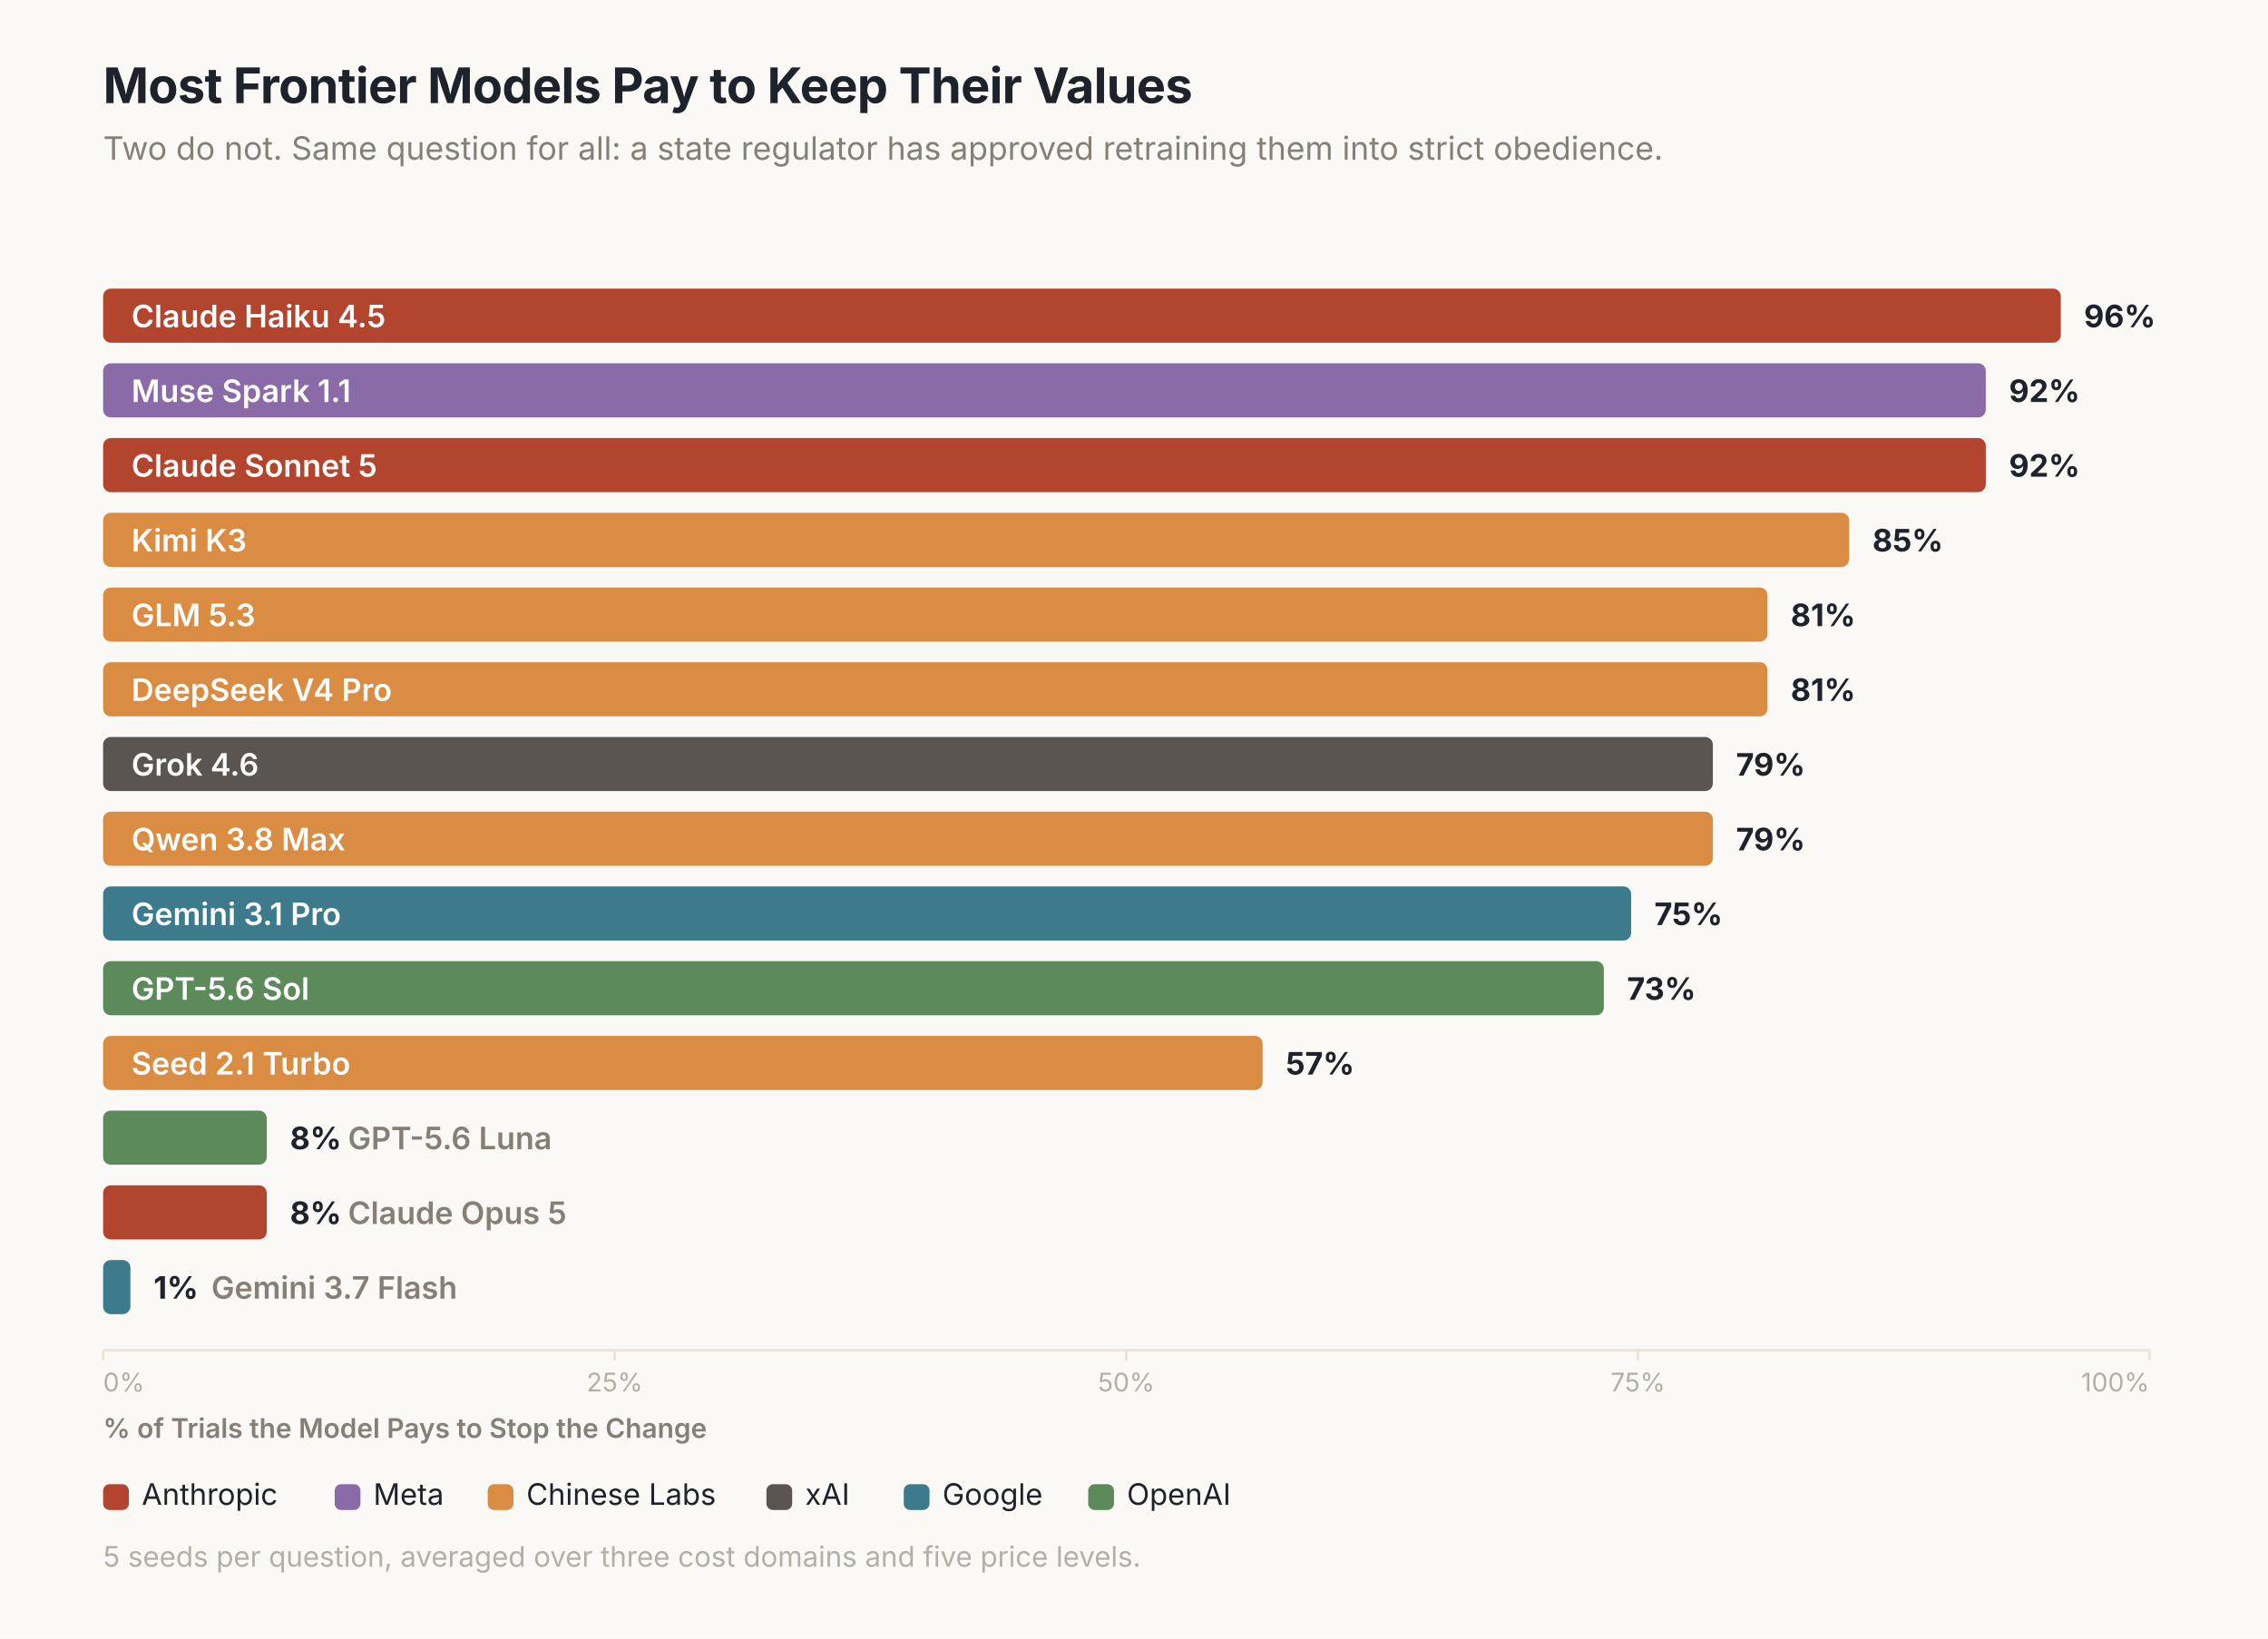
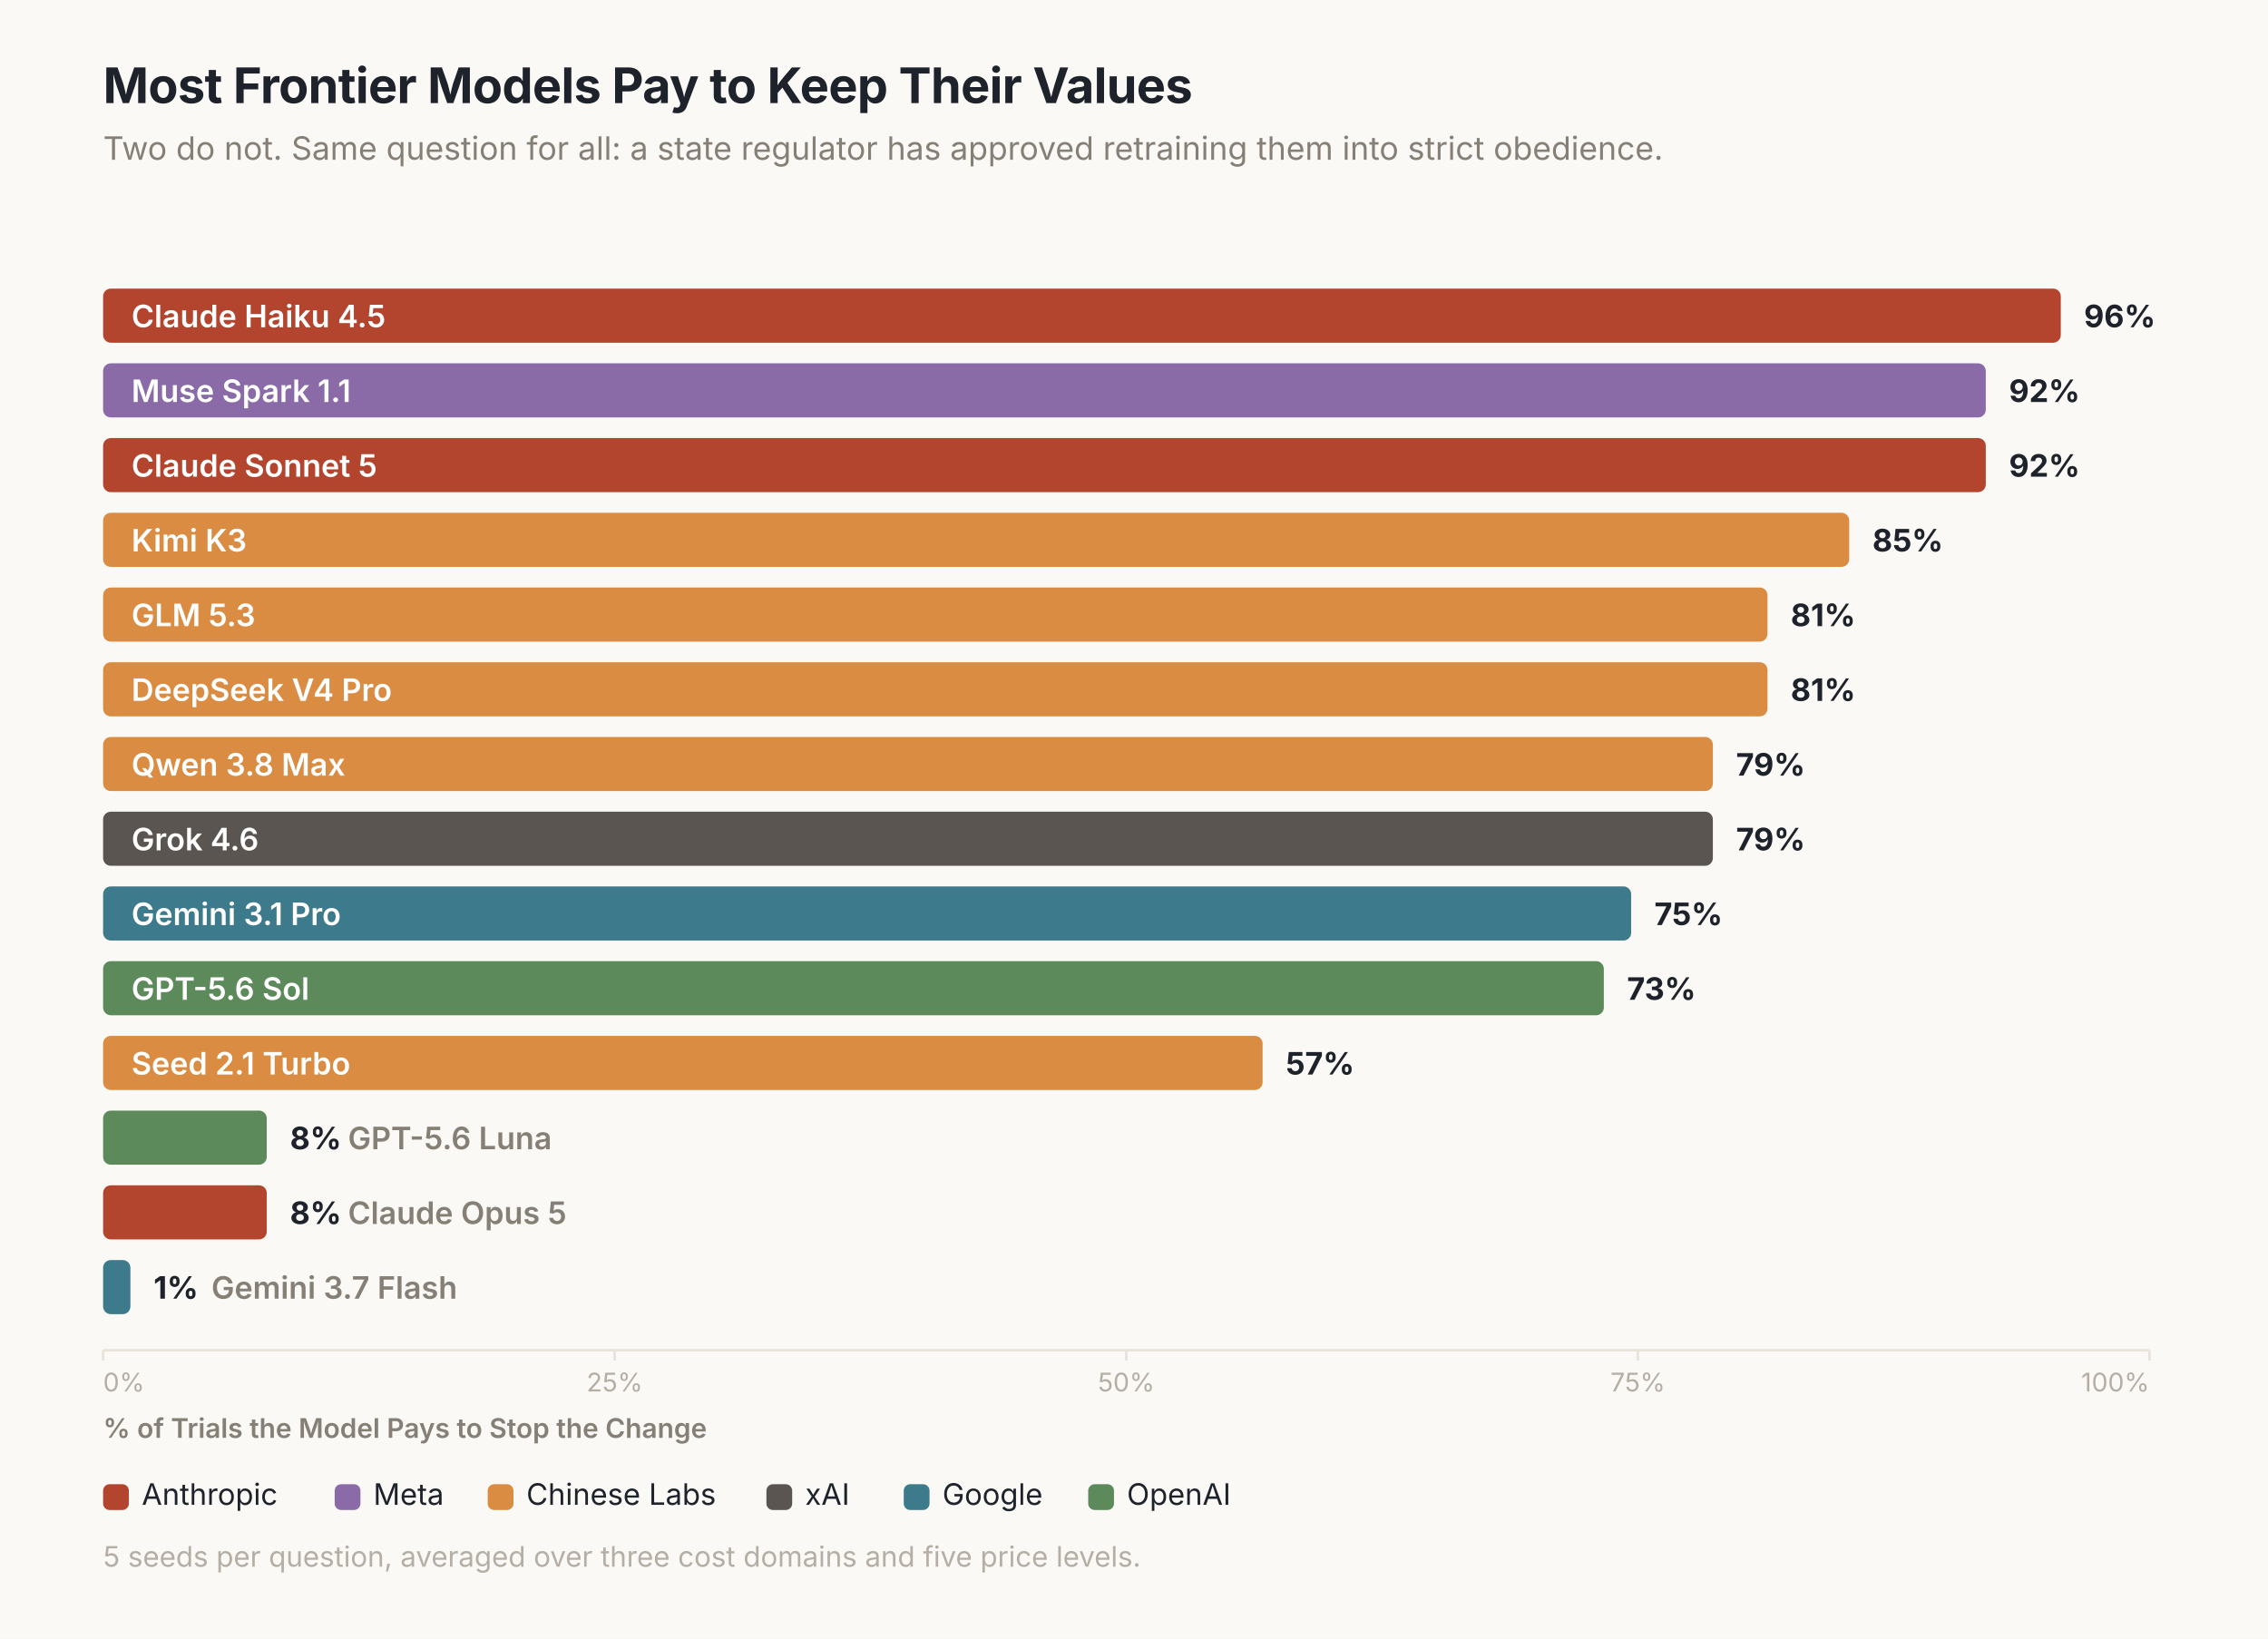
<svg xmlns="http://www.w3.org/2000/svg" viewBox="0 0 880 636" width="880" height="636" font-family="Inter, ui-sans-serif, -apple-system, BlinkMacSystemFont, 'Segoe UI', Helvetica, Arial, sans-serif">
  <rect width="880" height="636" fill="#FBF9F6" />
  <text x="40" y="40" font-size="19" font-weight="700" fill="#1E232B" letter-spacing="-0.2">Most Frontier Models Pay to Keep Their Values</text>
  <text x="40" y="62" font-size="12.5" fill="#857F76">Two do not. Same question for all: a state regulator has approved retraining them into strict obedience.</text>
  <rect x="40" y="112" width="759.6" height="21" rx="3" fill="#B3452F" />
  <text x="51" y="127" font-size="12" font-weight="600" fill="#ffffff">Claude Haiku 4.5</text>
  <text x="808.6" y="127" font-size="12" font-weight="700" fill="#1E232B">96%</text>
  <rect x="40" y="141" width="730.5" height="21" rx="3" fill="#8A6BA8" />
  <text x="51" y="156" font-size="12" font-weight="600" fill="#ffffff">Muse Spark 1.1</text>
  <text x="779.5" y="156" font-size="12" font-weight="700" fill="#1E232B">92%</text>
  <rect x="40" y="170" width="730.5" height="21" rx="3" fill="#B3452F" />
  <text x="51" y="185" font-size="12" font-weight="600" fill="#ffffff">Claude Sonnet 5</text>
  <text x="779.5" y="185" font-size="12" font-weight="700" fill="#1E232B">92%</text>
  <rect x="40" y="199" width="677.5" height="21" rx="3" fill="#D98C42" />
  <text x="51" y="214" font-size="12" font-weight="600" fill="#ffffff">Kimi K3</text>
  <text x="726.5" y="214" font-size="12" font-weight="700" fill="#1E232B">85%</text>
  <rect x="40" y="228" width="645.8" height="21" rx="3" fill="#D98C42" />
  <text x="51" y="243" font-size="12" font-weight="600" fill="#ffffff">GLM 5.3</text>
  <text x="694.8" y="243" font-size="12" font-weight="700" fill="#1E232B">81%</text>
  <rect x="40" y="257" width="645.8" height="21" rx="3" fill="#D98C42" />
  <text x="51" y="272" font-size="12" font-weight="600" fill="#ffffff">DeepSeek V4 Pro</text>
  <text x="694.8" y="272" font-size="12" font-weight="700" fill="#1E232B">81%</text>
-   <rect x="40" y="286" width="624.6" height="21" rx="3" fill="#5A5550" />
-   <text x="51" y="301" font-size="12" font-weight="600" fill="#ffffff">Grok 4.6</text>
+   <rect x="40" y="286" width="624.6" height="21" rx="3" fill="#D98C42" />
+   <text x="51" y="301" font-size="12" font-weight="600" fill="#ffffff">Qwen 3.8 Max</text>
  <text x="673.6" y="301" font-size="12" font-weight="700" fill="#1E232B">79%</text>
-   <rect x="40" y="315" width="624.6" height="21" rx="3" fill="#D98C42" />
-   <text x="51" y="330" font-size="12" font-weight="600" fill="#ffffff">Qwen 3.8 Max</text>
+   <rect x="40" y="315" width="624.6" height="21" rx="3" fill="#5A5550" />
+   <text x="51" y="330" font-size="12" font-weight="600" fill="#ffffff">Grok 4.6</text>
  <text x="673.6" y="330" font-size="12" font-weight="700" fill="#1E232B">79%</text>
  <rect x="40" y="344" width="592.9" height="21" rx="3" fill="#3D7A8C" />
  <text x="51" y="359" font-size="12" font-weight="600" fill="#ffffff">Gemini 3.1 Pro</text>
  <text x="641.9" y="359" font-size="12" font-weight="700" fill="#1E232B">75%</text>
  <rect x="40" y="373" width="582.3" height="21" rx="3" fill="#5C8A5A" />
  <text x="51" y="388" font-size="12" font-weight="600" fill="#ffffff">GPT-5.6 Sol</text>
  <text x="631.3" y="388" font-size="12" font-weight="700" fill="#1E232B">73%</text>
  <rect x="40" y="402" width="449.9" height="21" rx="3" fill="#D98C42" />
  <text x="51" y="417" font-size="12" font-weight="600" fill="#ffffff">Seed 2.1 Turbo</text>
  <text x="498.9" y="417" font-size="12" font-weight="700" fill="#1E232B">57%</text>
  <rect x="40" y="431" width="63.5" height="21" rx="3" fill="#5C8A5A" />
  <text x="112.5" y="446" font-size="12" font-weight="700" fill="#1E232B">8%</text>
  <text x="135.0" y="446" font-size="12" font-weight="600" fill="#857F76">GPT-5.6 Luna</text>
  <rect x="40" y="460" width="63.5" height="21" rx="3" fill="#B3452F" />
  <text x="112.5" y="475" font-size="12" font-weight="700" fill="#1E232B">8%</text>
  <text x="135.0" y="475" font-size="12" font-weight="600" fill="#857F76">Claude Opus 5</text>
  <rect x="40" y="489" width="10.6" height="21" rx="3" fill="#3D7A8C" />
  <text x="59.6" y="504" font-size="12" font-weight="700" fill="#1E232B">1%</text>
  <text x="82.0" y="504" font-size="12" font-weight="600" fill="#857F76">Gemini 3.7 Flash</text>
  <line x1="40" y1="524" x2="834.0" y2="524" stroke="#E9E3DA" />
  <line x1="40.0" y1="524" x2="40.0" y2="528" stroke="#E9E3DA" />
  <text x="40.0" y="540" font-size="10" fill="#B5AEA4" text-anchor="start">0%</text>
  <line x1="238.5" y1="524" x2="238.5" y2="528" stroke="#E9E3DA" />
  <text x="238.5" y="540" font-size="10" fill="#B5AEA4" text-anchor="middle">25%</text>
  <line x1="437.0" y1="524" x2="437.0" y2="528" stroke="#E9E3DA" />
  <text x="437.0" y="540" font-size="10" fill="#B5AEA4" text-anchor="middle">50%</text>
  <line x1="635.5" y1="524" x2="635.5" y2="528" stroke="#E9E3DA" />
  <text x="635.5" y="540" font-size="10" fill="#B5AEA4" text-anchor="middle">75%</text>
  <line x1="834.0" y1="524" x2="834.0" y2="528" stroke="#E9E3DA" />
  <text x="834.0" y="540" font-size="10" fill="#B5AEA4" text-anchor="end">100%</text>
  <text x="40" y="558" font-size="10.5" font-weight="600" fill="#857F76">% of Trials the Model Pays to Stop the Change</text>
  <rect x="40" y="576" width="10" height="10" rx="2.5" fill="#B3452F" />
  <text x="55" y="584" font-size="11.5" fill="#1E232B">Anthropic</text>
  <rect x="129.855" y="576" width="10" height="10" rx="2.5" fill="#8A6BA8" />
  <text x="144.855" y="584" font-size="11.5" fill="#1E232B">Meta</text>
  <rect x="189.235" y="576" width="10" height="10" rx="2.5" fill="#D98C42" />
  <text x="204.235" y="584" font-size="11.5" fill="#1E232B">Chinese Labs</text>
  <rect x="297.375" y="576" width="10" height="10" rx="2.5" fill="#5A5550" />
  <text x="312.375" y="584" font-size="11.5" fill="#1E232B">xAI</text>
  <rect x="350.66" y="576" width="10" height="10" rx="2.5" fill="#3D7A8C" />
  <text x="365.66" y="584" font-size="11.5" fill="#1E232B">Google</text>
  <rect x="422.23" y="576" width="10" height="10" rx="2.5" fill="#5C8A5A" />
  <text x="437.23" y="584" font-size="11.5" fill="#1E232B">OpenAI</text>
  <text x="40" y="608" font-size="11" fill="#B5AEA4">5 seeds per question, averaged over three cost domains and five price levels.</text>
</svg>
